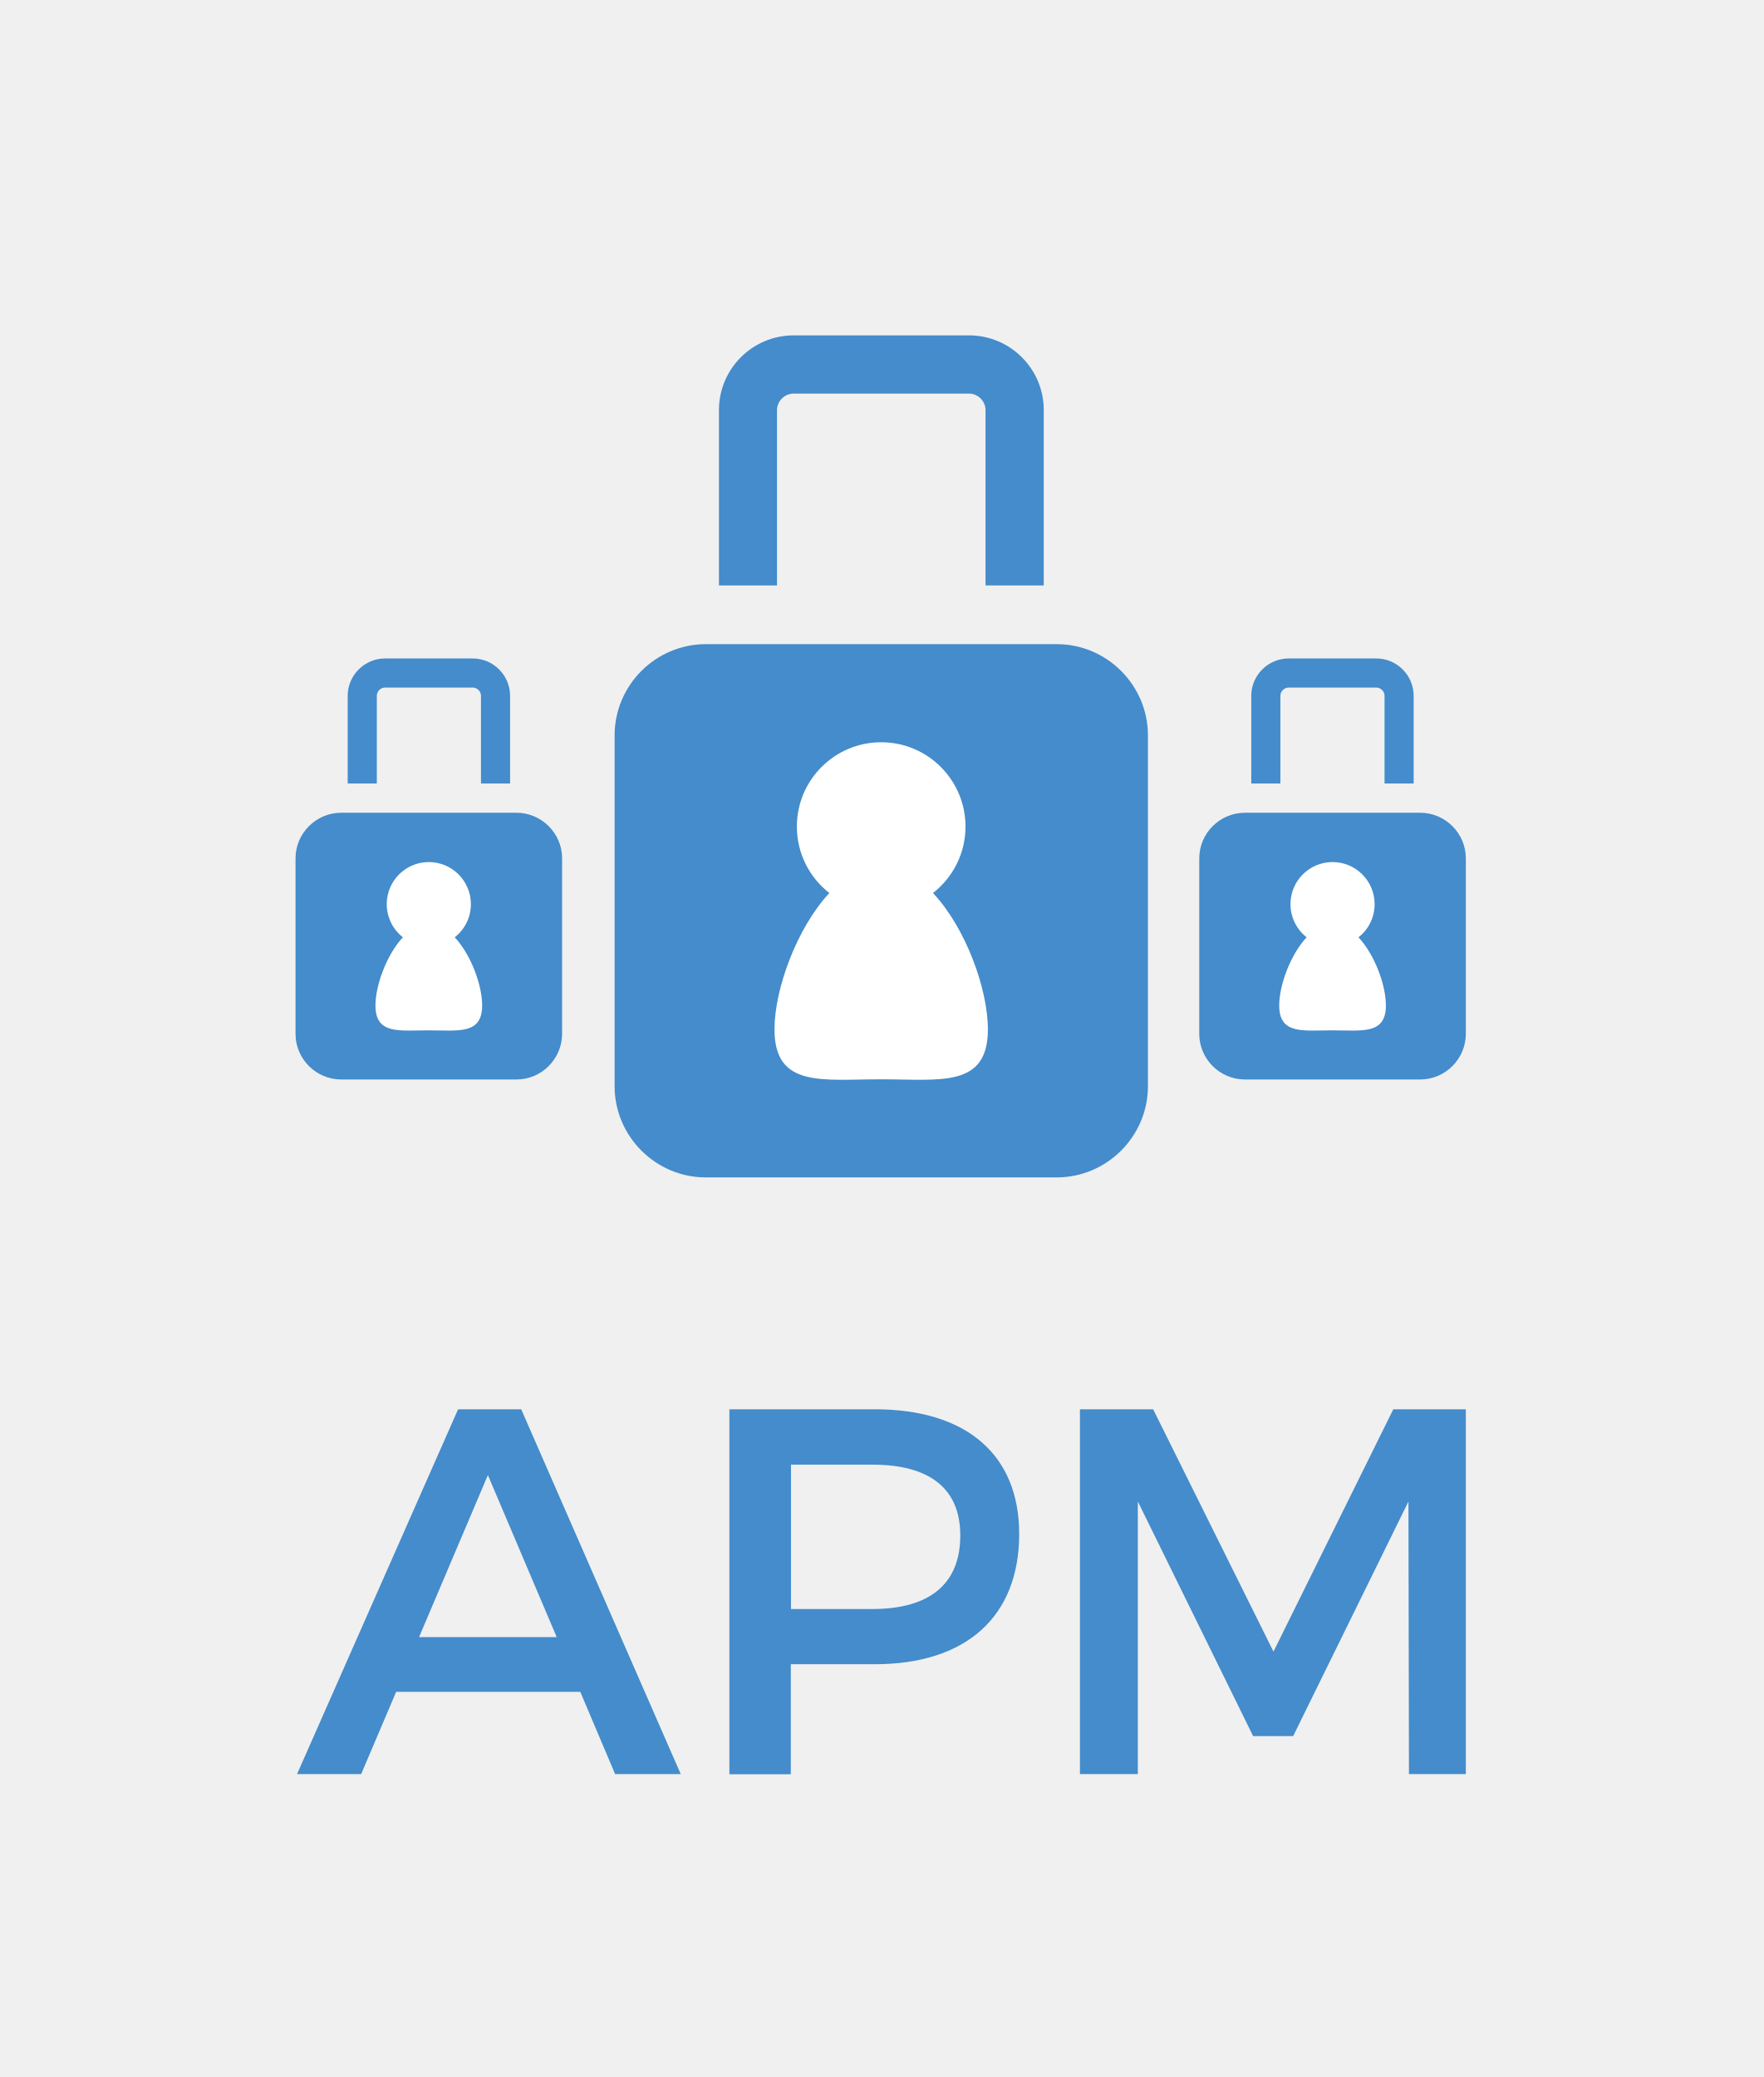
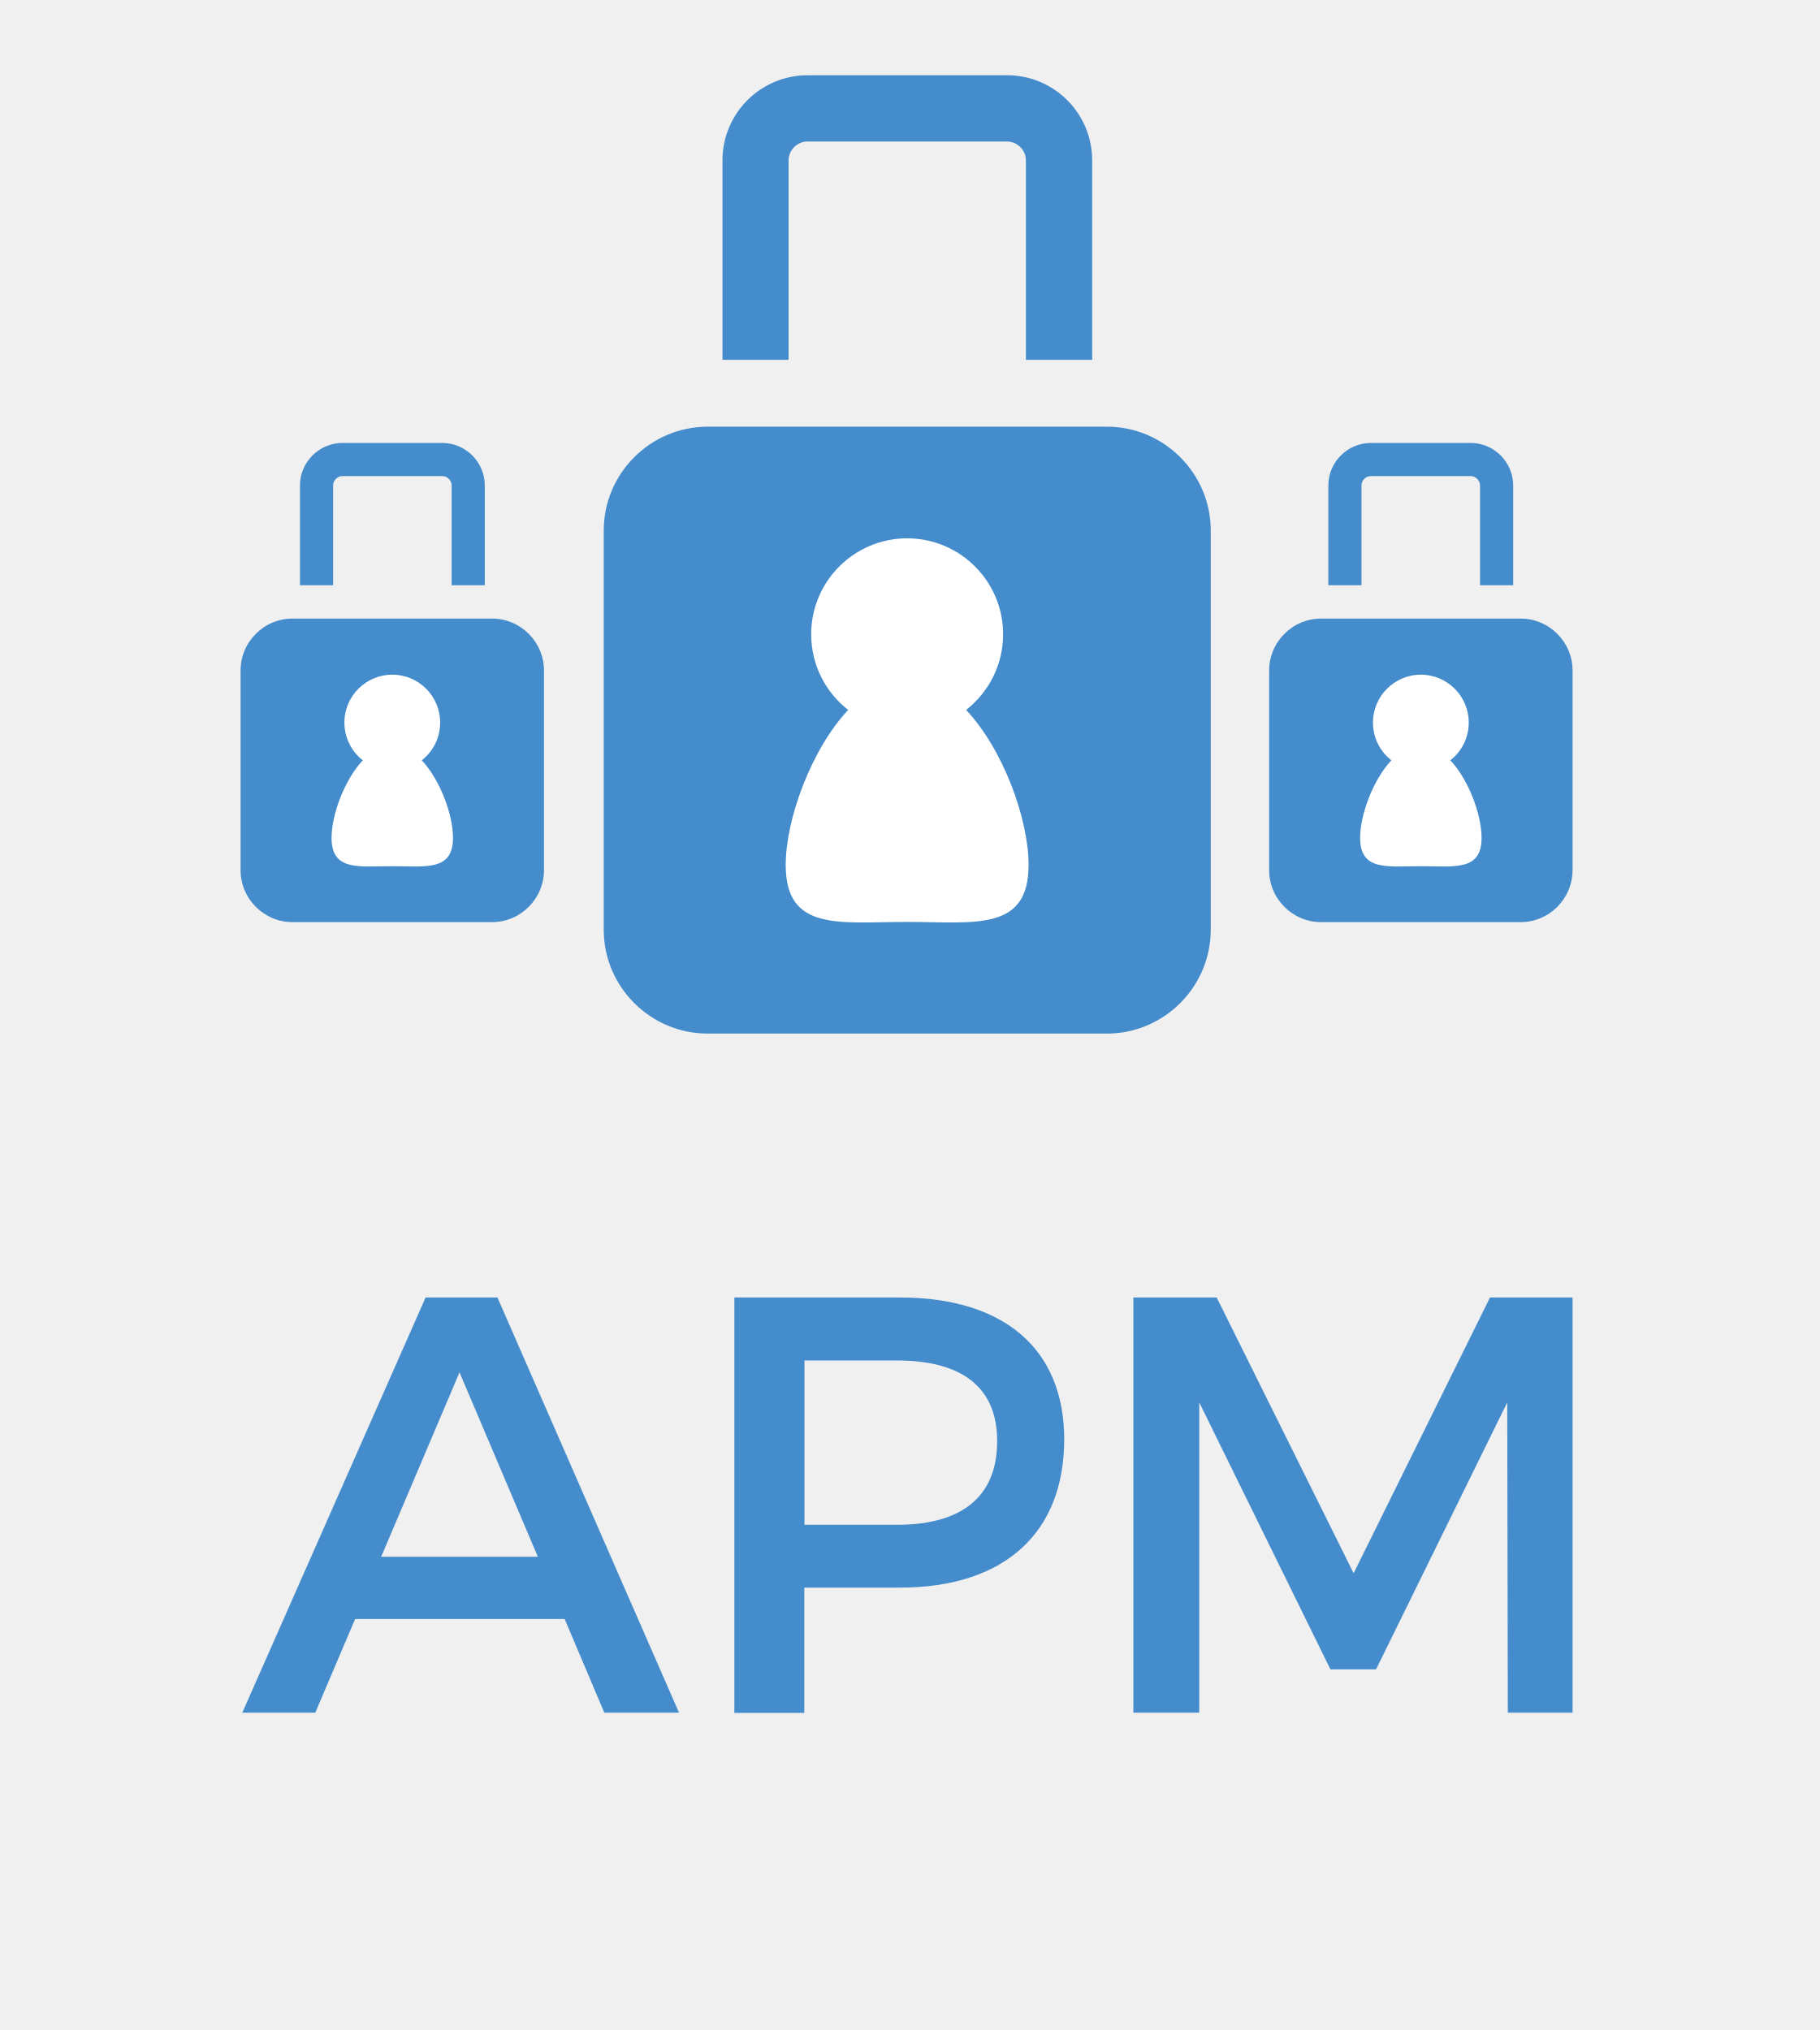
- <svg xmlns="http://www.w3.org/2000/svg" version="1.1" id="Warstwa_1" x="0px" y="0px" viewBox="0 0 1048.1 1234.3" style="enable-background:new 0 0 1048.1 1234.3;" xml:space="preserve">
+ <svg xmlns="http://www.w3.org/2000/svg" version="1.1" id="Warstwa_1" x="0px" y="0px" viewBox="50 160 950 1060" style="enable-background:new 0 0 1048.1 1234.3;" xml:space="preserve">
  <style type="text/css">
	.st0{fill:#448CCB;}
	.st1{fill:#FFFFFF;}
</style>
  <g>
    <g>
      <g>
        <path class="st0" d="M627.9,699.7H419.4c-29.8,0-54.2-24.4-54.2-54.2V437c0-29.8,24.4-54.2,54.2-54.2h208.5     c29.8,0,54.2,24.4,54.2,54.2v208.5C682.1,675.3,657.7,699.7,627.9,699.7z" />
      </g>
      <g>
        <path class="st0" d="M620.1,347.9h-34.5V243.7c0-5.3-4.5-9.8-9.8-9.8H471.5c-5.3,0-9.8,4.5-9.8,9.8v104.2h-34.5V243.7     c0-24.5,19.9-44.4,44.4-44.4h104.2c24.5,0,44.4,19.9,44.4,44.4V347.9z" />
      </g>
      <path class="st1" d="M554.4,530.7c11.7-9.2,19.3-23.4,19.3-39.5c0-27.6-22.4-50.1-50.1-50.1c-27.6,0-50.1,22.4-50.1,50.1    c0,16,7.5,30.3,19.3,39.5c-19.4,20.8-32.6,57.2-32.6,81c0,35,28.4,29.7,63.4,29.7c35,0,63.4,5.3,63.4-29.7    C587,587.8,573.9,551.5,554.4,530.7z" />
    </g>
    <g>
      <g>
        <path class="st0" d="M344.8,1005.4H235.4l-20.8,48.9h-38.1l95.7-216.8h37.5l94.8,216.8h-39L344.8,1005.4z M330.8,972.9     l-40.9-96.3l-40.9,96.3H330.8z" />
      </g>
      <g>
        <path class="st0" d="M605.6,911.6c0,48.9-31.3,77.4-85.8,77.4h-49.9v65.4h-36.5V837.5h86.4C574.3,837.5,605.6,864.5,605.6,911.6z      M570.6,912.5c0-28.5-18.9-42.1-52.3-42.1h-48.3v85.8h48.3C551.7,956.2,570.6,941.9,570.6,912.5z" />
      </g>
      <g>
        <path class="st0" d="M685.2,837.5l71.5,144l71.2-144H871v216.8h-33.8l-0.3-162l-68.5,139.4h-23.8l-68.5-139.4v162h-34.4V837.5     H685.2z" />
      </g>
    </g>
    <g>
      <g>
        <path class="st0" d="M306.9,641.5H202.7c-14.9,0-27.1-12.2-27.1-27.1V510.1c0-14.9,12.2-27.1,27.1-27.1h104.2     c14.9,0,27.1,12.2,27.1,27.1v104.2C334,629.3,321.8,641.5,306.9,641.5z" />
      </g>
      <g>
        <path class="st0" d="M303.1,465.6h-17.3v-52.1c0-2.7-2.3-4.9-4.9-4.9h-52.1c-2.7,0-4.9,2.3-4.9,4.9v52.1h-17.3v-52.1     c0-12.2,10-22.2,22.2-22.2h52.1c12.2,0,22.2,10,22.2,22.2V465.6z" />
      </g>
      <path class="st1" d="M270.2,557c5.9-4.6,9.6-11.7,9.6-19.7c0-13.8-11.2-25-25-25c-13.8,0-25,11.2-25,25c0,8,3.8,15.2,9.6,19.7    c-9.7,10.4-16.3,28.6-16.3,40.5c0,17.5,14.2,14.8,31.7,14.8c17.5,0,31.7,2.7,31.7-14.8C286.5,585.5,279.9,567.4,270.2,557z" />
    </g>
    <g>
      <g>
        <path class="st0" d="M843.9,641.5H739.7c-14.9,0-27.1-12.2-27.1-27.1V510.1c0-14.9,12.2-27.1,27.1-27.1h104.2     c14.9,0,27.1,12.2,27.1,27.1v104.2C871,629.3,858.8,641.5,843.9,641.5z" />
      </g>
      <g>
        <path class="st0" d="M840,465.6h-17.3v-52.1c0-2.7-2.3-4.9-4.9-4.9h-52.1c-2.7,0-4.9,2.3-4.9,4.9v52.1h-17.3v-52.1     c0-12.2,10-22.2,22.2-22.2h52.1c12.2,0,22.2,10,22.2,22.2V465.6z" />
      </g>
      <path class="st1" d="M807.2,557c5.9-4.6,9.6-11.7,9.6-19.7c0-13.8-11.2-25-25-25c-13.8,0-25,11.2-25,25c0,8,3.8,15.2,9.6,19.7    c-9.7,10.4-16.3,28.6-16.3,40.5c0,17.5,14.2,14.8,31.7,14.8c17.5,0,31.7,2.7,31.7-14.8C823.5,585.5,816.9,567.4,807.2,557z" />
    </g>
  </g>
</svg>
